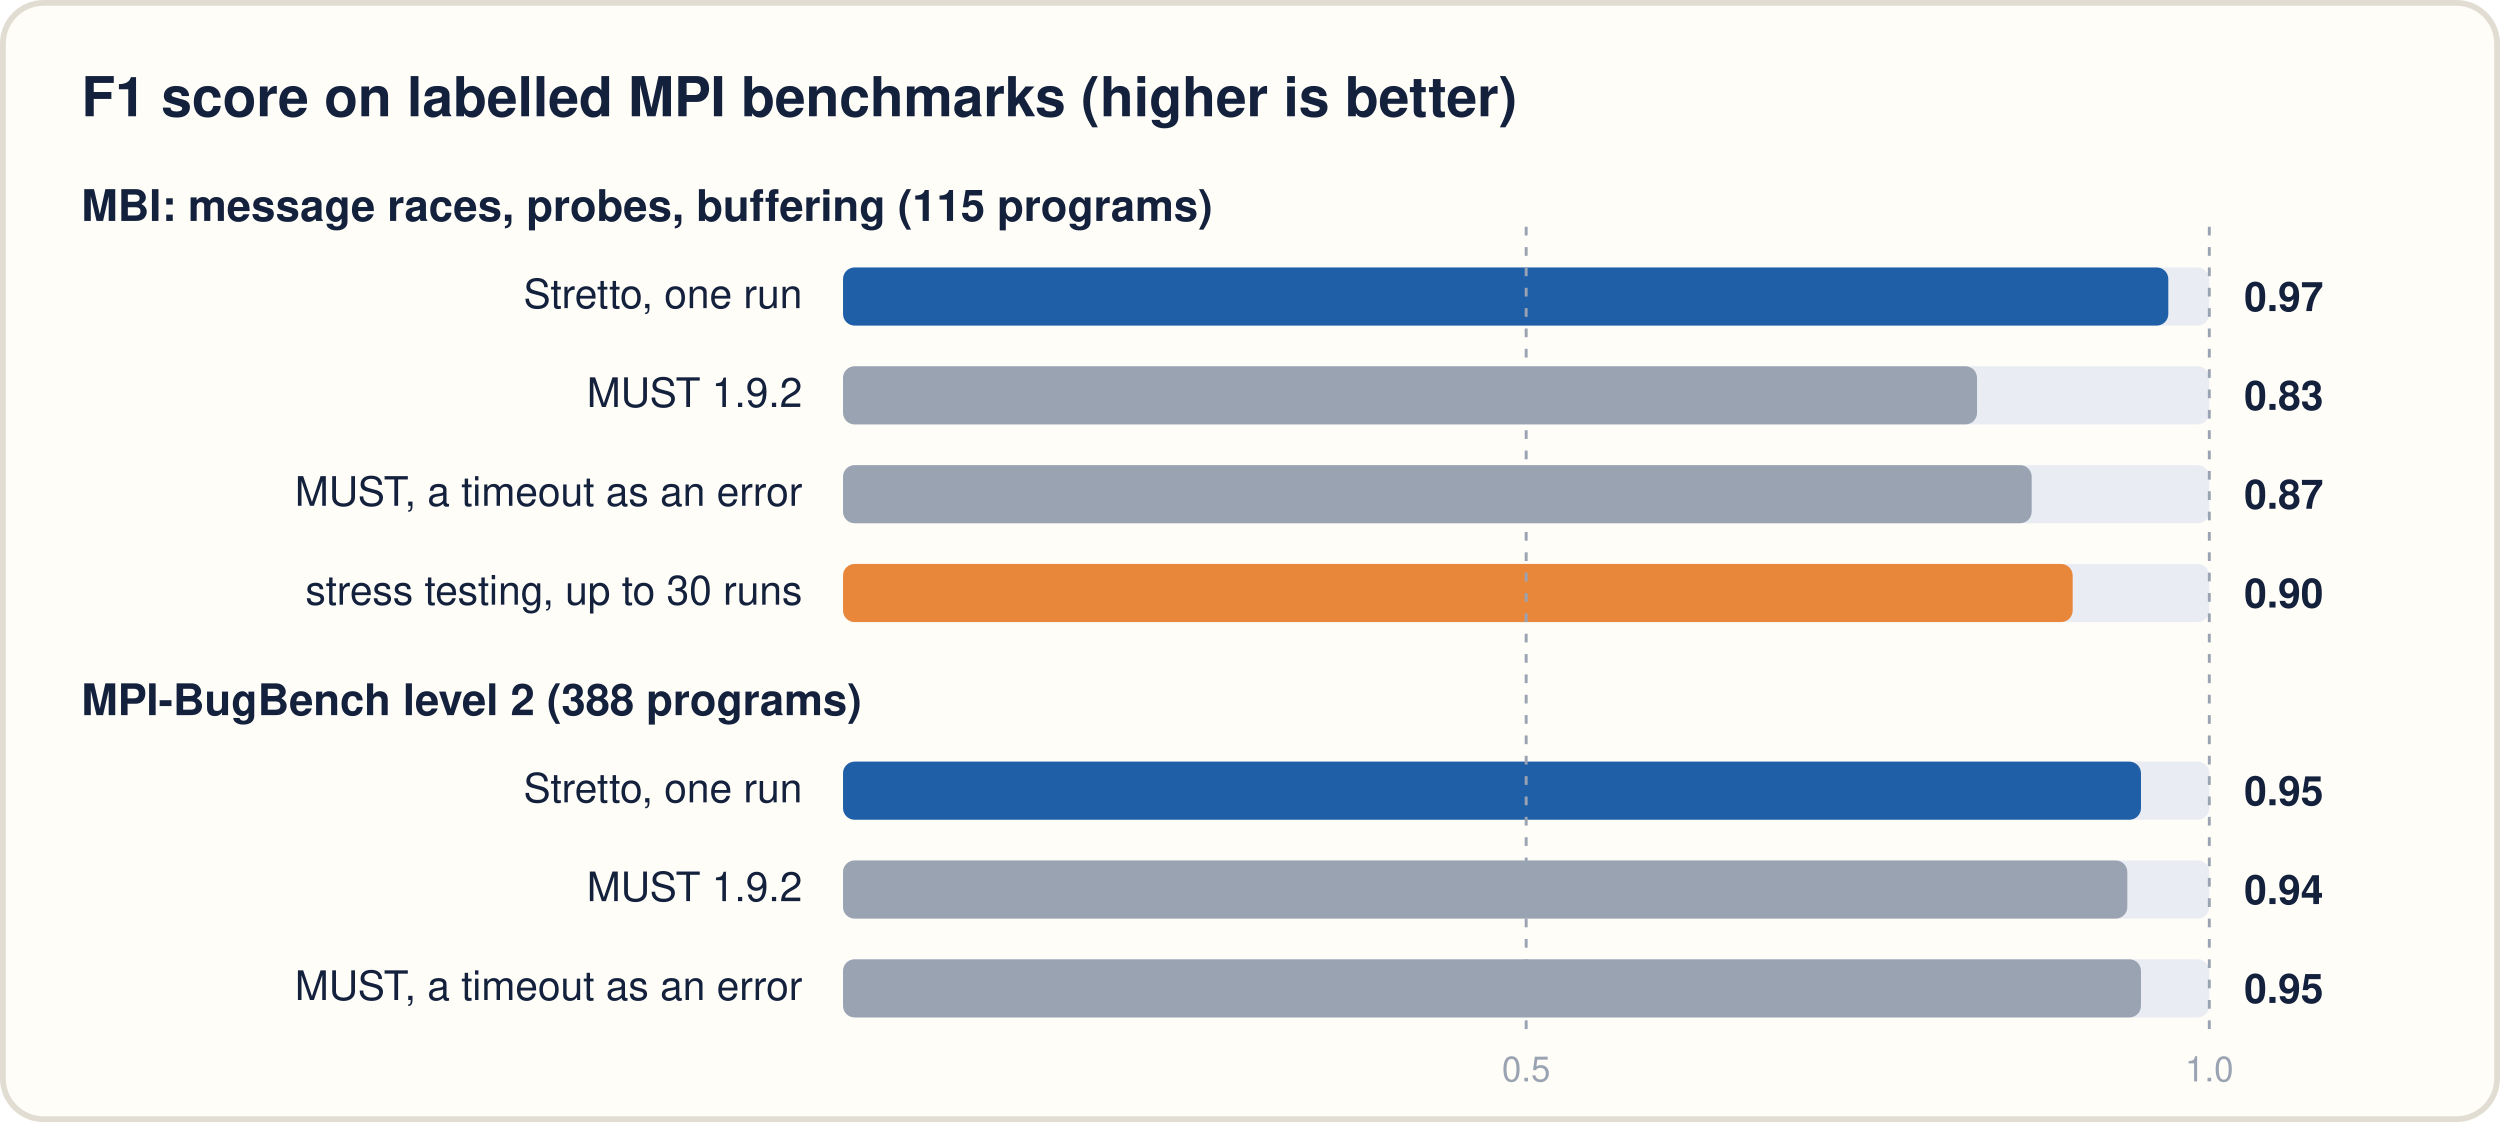
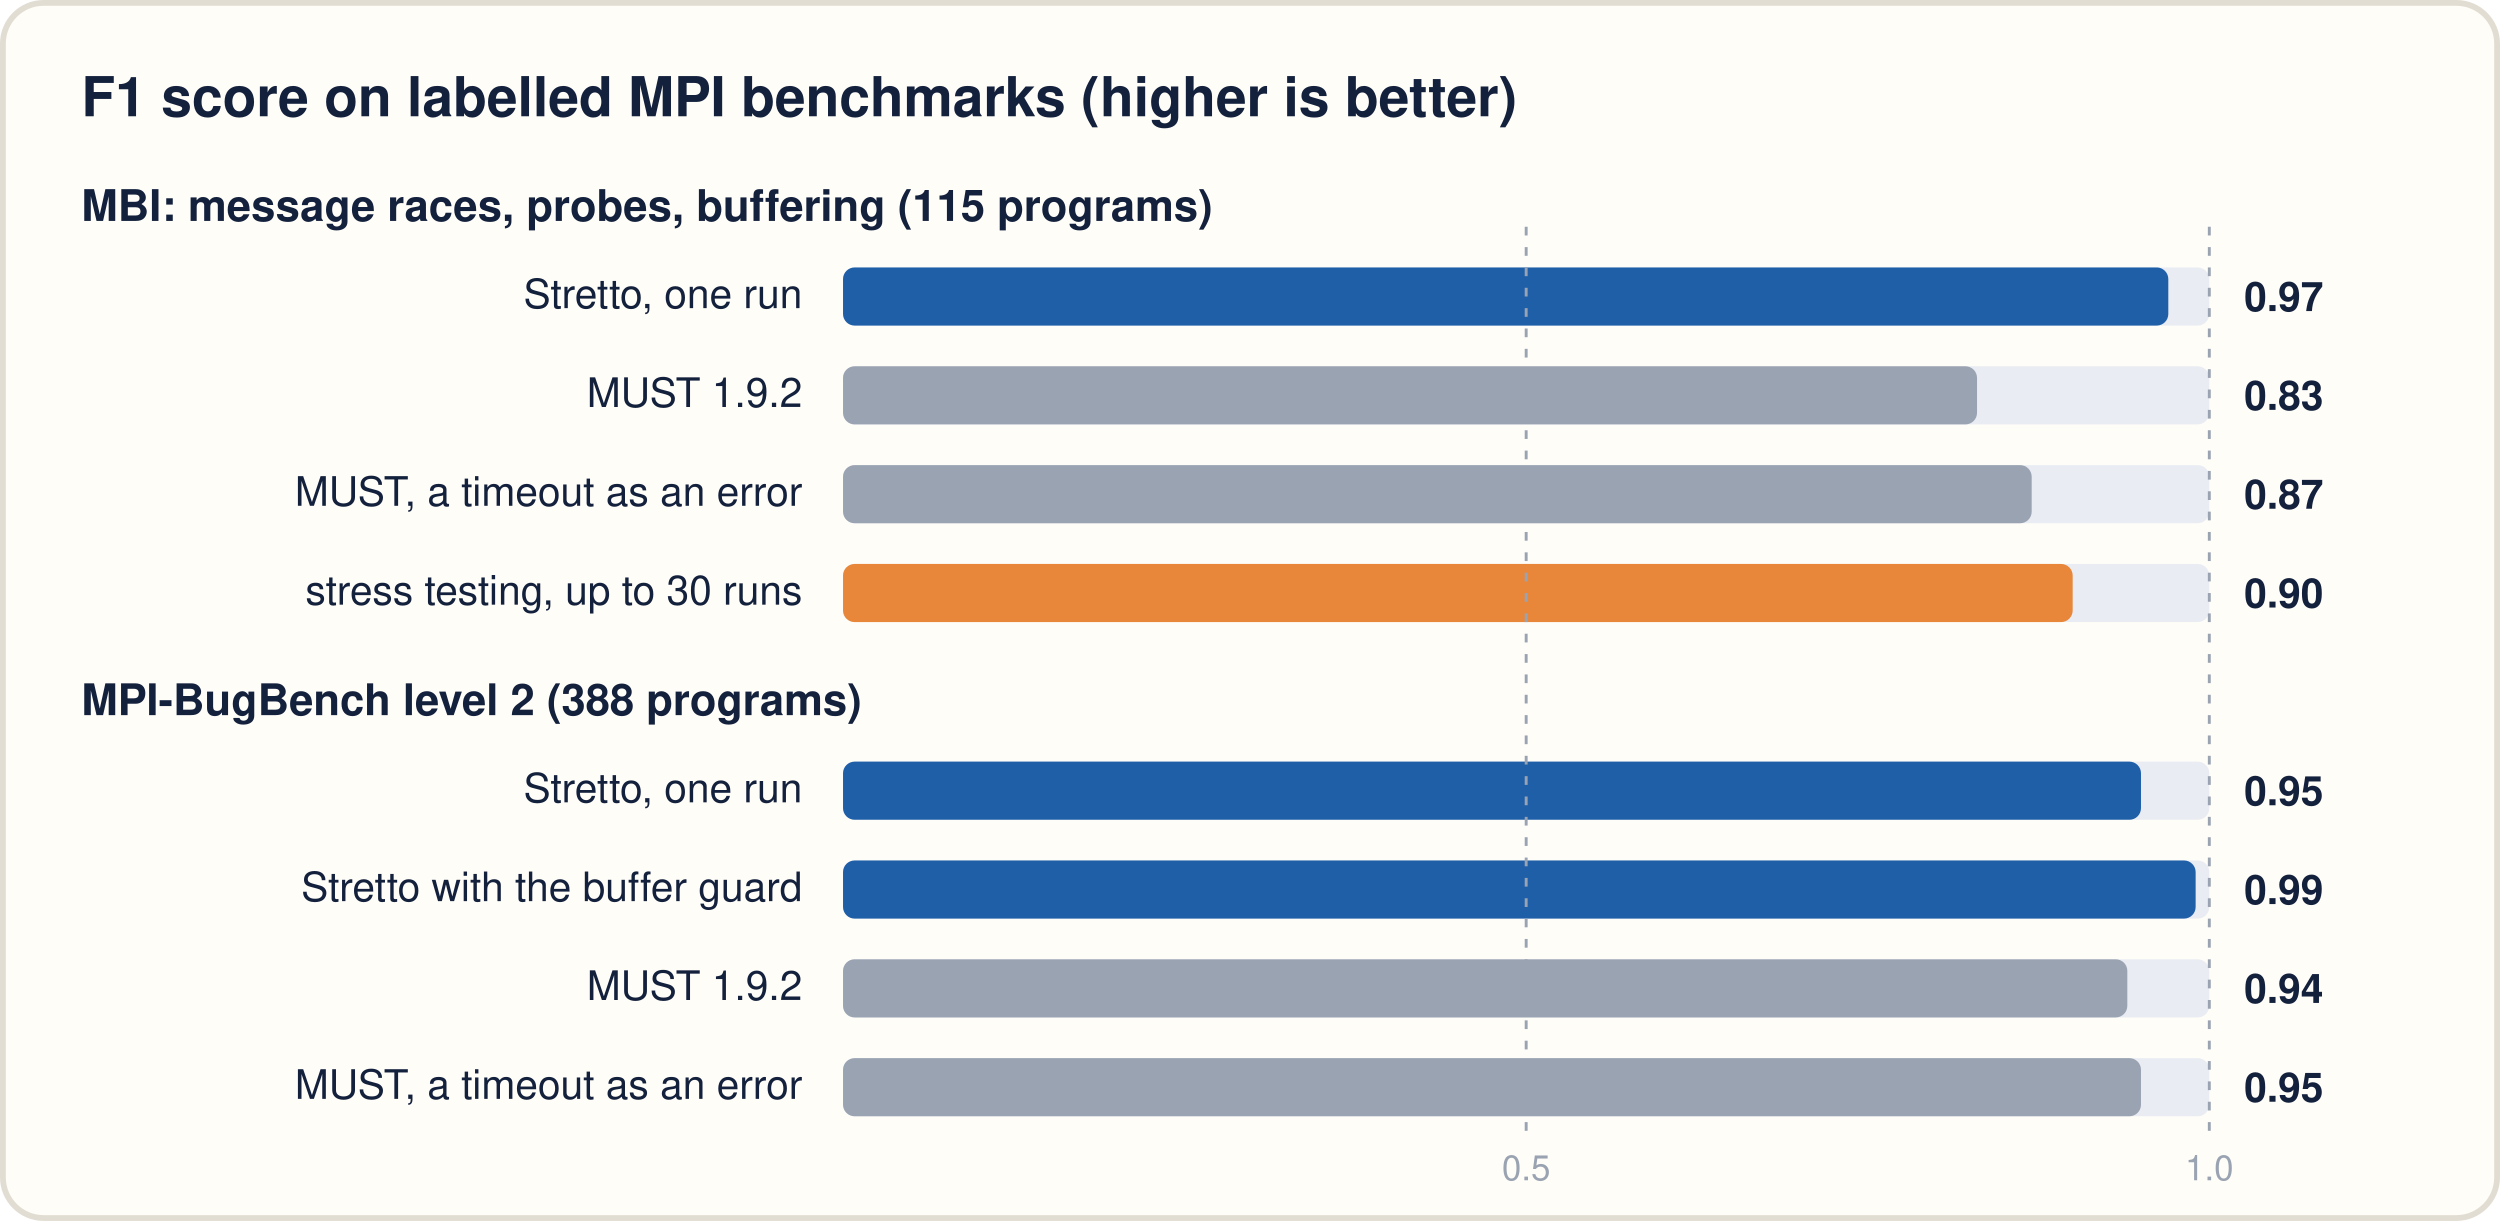
- <svg xmlns="http://www.w3.org/2000/svg" width="860" height="386" viewBox="0 0 860 386" role="img" aria-label="F1 score on labelled MPI benchmarks (higher is better)">
-   <rect x="1" y="1" width="858" height="384" rx="14" fill="#FFFDF8" stroke="#E2DDD2" stroke-width="2" />
+ <svg xmlns="http://www.w3.org/2000/svg" width="860" height="420" viewBox="0 0 860 420" role="img" aria-label="F1 score on labelled MPI benchmarks (higher is better)">
+   <rect x="1" y="1" width="858" height="418" rx="14" fill="#FFFDF8" stroke="#E2DDD2" stroke-width="2" />
  <text x="28" y="40" font-family="-apple-system, 'Segoe UI', Helvetica, Arial, sans-serif" font-size="19" font-weight="600" fill="#14213D">F1 score on labelled MPI benchmarks (higher is better)</text>
  <text x="28" y="76" font-family="-apple-system, 'Segoe UI', Helvetica, Arial, sans-serif" font-size="15" font-weight="600" fill="#14213D">MBI: message races, probes, buffering (115 programs)</text>
  <text x="276" y="106" font-family="-apple-system, 'Segoe UI', Helvetica, Arial, sans-serif" font-size="14" fill="#14213D" text-anchor="end">Stretto, one run</text>
  <rect x="290" y="92" width="470" height="20" rx="4" fill="#E9ECF2" />
  <rect x="290" y="92" width="455.9" height="20" rx="4" fill="#1F5FA8" />
  <text x="772" y="107" font-family="-apple-system, 'Segoe UI', Helvetica, Arial, sans-serif" font-size="14" font-weight="600" fill="#14213D">0.97</text>
  <text x="276" y="140" font-family="-apple-system, 'Segoe UI', Helvetica, Arial, sans-serif" font-size="14" fill="#14213D" text-anchor="end">MUST 1.9.2</text>
  <rect x="290" y="126" width="470" height="20" rx="4" fill="#E9ECF2" />
  <rect x="290" y="126" width="390.1" height="20" rx="4" fill="#9AA3B2" />
  <text x="772" y="141" font-family="-apple-system, 'Segoe UI', Helvetica, Arial, sans-serif" font-size="14" font-weight="600" fill="#14213D">0.83</text>
  <text x="276" y="174" font-family="-apple-system, 'Segoe UI', Helvetica, Arial, sans-serif" font-size="14" fill="#14213D" text-anchor="end">MUST, a timeout as an error</text>
  <rect x="290" y="160" width="470" height="20" rx="4" fill="#E9ECF2" />
  <rect x="290" y="160" width="408.9" height="20" rx="4" fill="#9AA3B2" />
  <text x="772" y="175" font-family="-apple-system, 'Segoe UI', Helvetica, Arial, sans-serif" font-size="14" font-weight="600" fill="#14213D">0.87</text>
  <text x="276" y="208" font-family="-apple-system, 'Segoe UI', Helvetica, Arial, sans-serif" font-size="14" fill="#14213D" text-anchor="end">stress testing, up to 30 runs</text>
  <rect x="290" y="194" width="470" height="20" rx="4" fill="#E9ECF2" />
  <rect x="290" y="194" width="423.0" height="20" rx="4" fill="#E8873A" />
  <text x="772" y="209" font-family="-apple-system, 'Segoe UI', Helvetica, Arial, sans-serif" font-size="14" font-weight="600" fill="#14213D">0.90</text>
  <text x="28" y="246" font-family="-apple-system, 'Segoe UI', Helvetica, Arial, sans-serif" font-size="15" font-weight="600" fill="#14213D">MPI-BugBench level 2 (388 programs)</text>
  <text x="276" y="276" font-family="-apple-system, 'Segoe UI', Helvetica, Arial, sans-serif" font-size="14" fill="#14213D" text-anchor="end">Stretto, one run</text>
  <rect x="290" y="262" width="470" height="20" rx="4" fill="#E9ECF2" />
  <rect x="290" y="262" width="446.5" height="20" rx="4" fill="#1F5FA8" />
  <text x="772" y="277" font-family="-apple-system, 'Segoe UI', Helvetica, Arial, sans-serif" font-size="14" font-weight="600" fill="#14213D">0.95</text>
-   <text x="276" y="310" font-family="-apple-system, 'Segoe UI', Helvetica, Arial, sans-serif" font-size="14" fill="#14213D" text-anchor="end">MUST 1.9.2</text>
+   <text x="276" y="310" font-family="-apple-system, 'Segoe UI', Helvetica, Arial, sans-serif" font-size="14" fill="#14213D" text-anchor="end">Stretto with the buffer guard</text>
  <rect x="290" y="296" width="470" height="20" rx="4" fill="#E9ECF2" />
-   <rect x="290" y="296" width="441.8" height="20" rx="4" fill="#9AA3B2" />
-   <text x="772" y="311" font-family="-apple-system, 'Segoe UI', Helvetica, Arial, sans-serif" font-size="14" font-weight="600" fill="#14213D">0.94</text>
-   <text x="276" y="344" font-family="-apple-system, 'Segoe UI', Helvetica, Arial, sans-serif" font-size="14" fill="#14213D" text-anchor="end">MUST, a timeout as an error</text>
+   <rect x="290" y="296" width="465.3" height="20" rx="4" fill="#1F5FA8" />
+   <text x="772" y="311" font-family="-apple-system, 'Segoe UI', Helvetica, Arial, sans-serif" font-size="14" font-weight="600" fill="#14213D">0.99</text>
+   <text x="276" y="344" font-family="-apple-system, 'Segoe UI', Helvetica, Arial, sans-serif" font-size="14" fill="#14213D" text-anchor="end">MUST 1.9.2</text>
  <rect x="290" y="330" width="470" height="20" rx="4" fill="#E9ECF2" />
-   <rect x="290" y="330" width="446.5" height="20" rx="4" fill="#9AA3B2" />
-   <text x="772" y="345" font-family="-apple-system, 'Segoe UI', Helvetica, Arial, sans-serif" font-size="14" font-weight="600" fill="#14213D">0.95</text>
-   <line x1="525.0" y1="78" x2="525.0" y2="356" stroke="#9AA3B2" stroke-width="1" stroke-dasharray="3 4" />
-   <text x="525.0" y="372" font-family="-apple-system, 'Segoe UI', Helvetica, Arial, sans-serif" font-size="12" fill="#9AA3B2" text-anchor="middle">0.5</text>
-   <line x1="760.0" y1="78" x2="760.0" y2="356" stroke="#9AA3B2" stroke-width="1" stroke-dasharray="3 4" />
-   <text x="760.0" y="372" font-family="-apple-system, 'Segoe UI', Helvetica, Arial, sans-serif" font-size="12" fill="#9AA3B2" text-anchor="middle">1.0</text>
+   <rect x="290" y="330" width="441.8" height="20" rx="4" fill="#9AA3B2" />
+   <text x="772" y="345" font-family="-apple-system, 'Segoe UI', Helvetica, Arial, sans-serif" font-size="14" font-weight="600" fill="#14213D">0.94</text>
+   <text x="276" y="378" font-family="-apple-system, 'Segoe UI', Helvetica, Arial, sans-serif" font-size="14" fill="#14213D" text-anchor="end">MUST, a timeout as an error</text>
+   <rect x="290" y="364" width="470" height="20" rx="4" fill="#E9ECF2" />
+   <rect x="290" y="364" width="446.5" height="20" rx="4" fill="#9AA3B2" />
+   <text x="772" y="379" font-family="-apple-system, 'Segoe UI', Helvetica, Arial, sans-serif" font-size="14" font-weight="600" fill="#14213D">0.95</text>
+   <line x1="525.0" y1="78" x2="525.0" y2="390" stroke="#9AA3B2" stroke-width="1" stroke-dasharray="3 4" />
+   <text x="525.0" y="406" font-family="-apple-system, 'Segoe UI', Helvetica, Arial, sans-serif" font-size="12" fill="#9AA3B2" text-anchor="middle">0.5</text>
+   <line x1="760.0" y1="78" x2="760.0" y2="390" stroke="#9AA3B2" stroke-width="1" stroke-dasharray="3 4" />
+   <text x="760.0" y="406" font-family="-apple-system, 'Segoe UI', Helvetica, Arial, sans-serif" font-size="12" fill="#9AA3B2" text-anchor="middle">1.0</text>
</svg>
